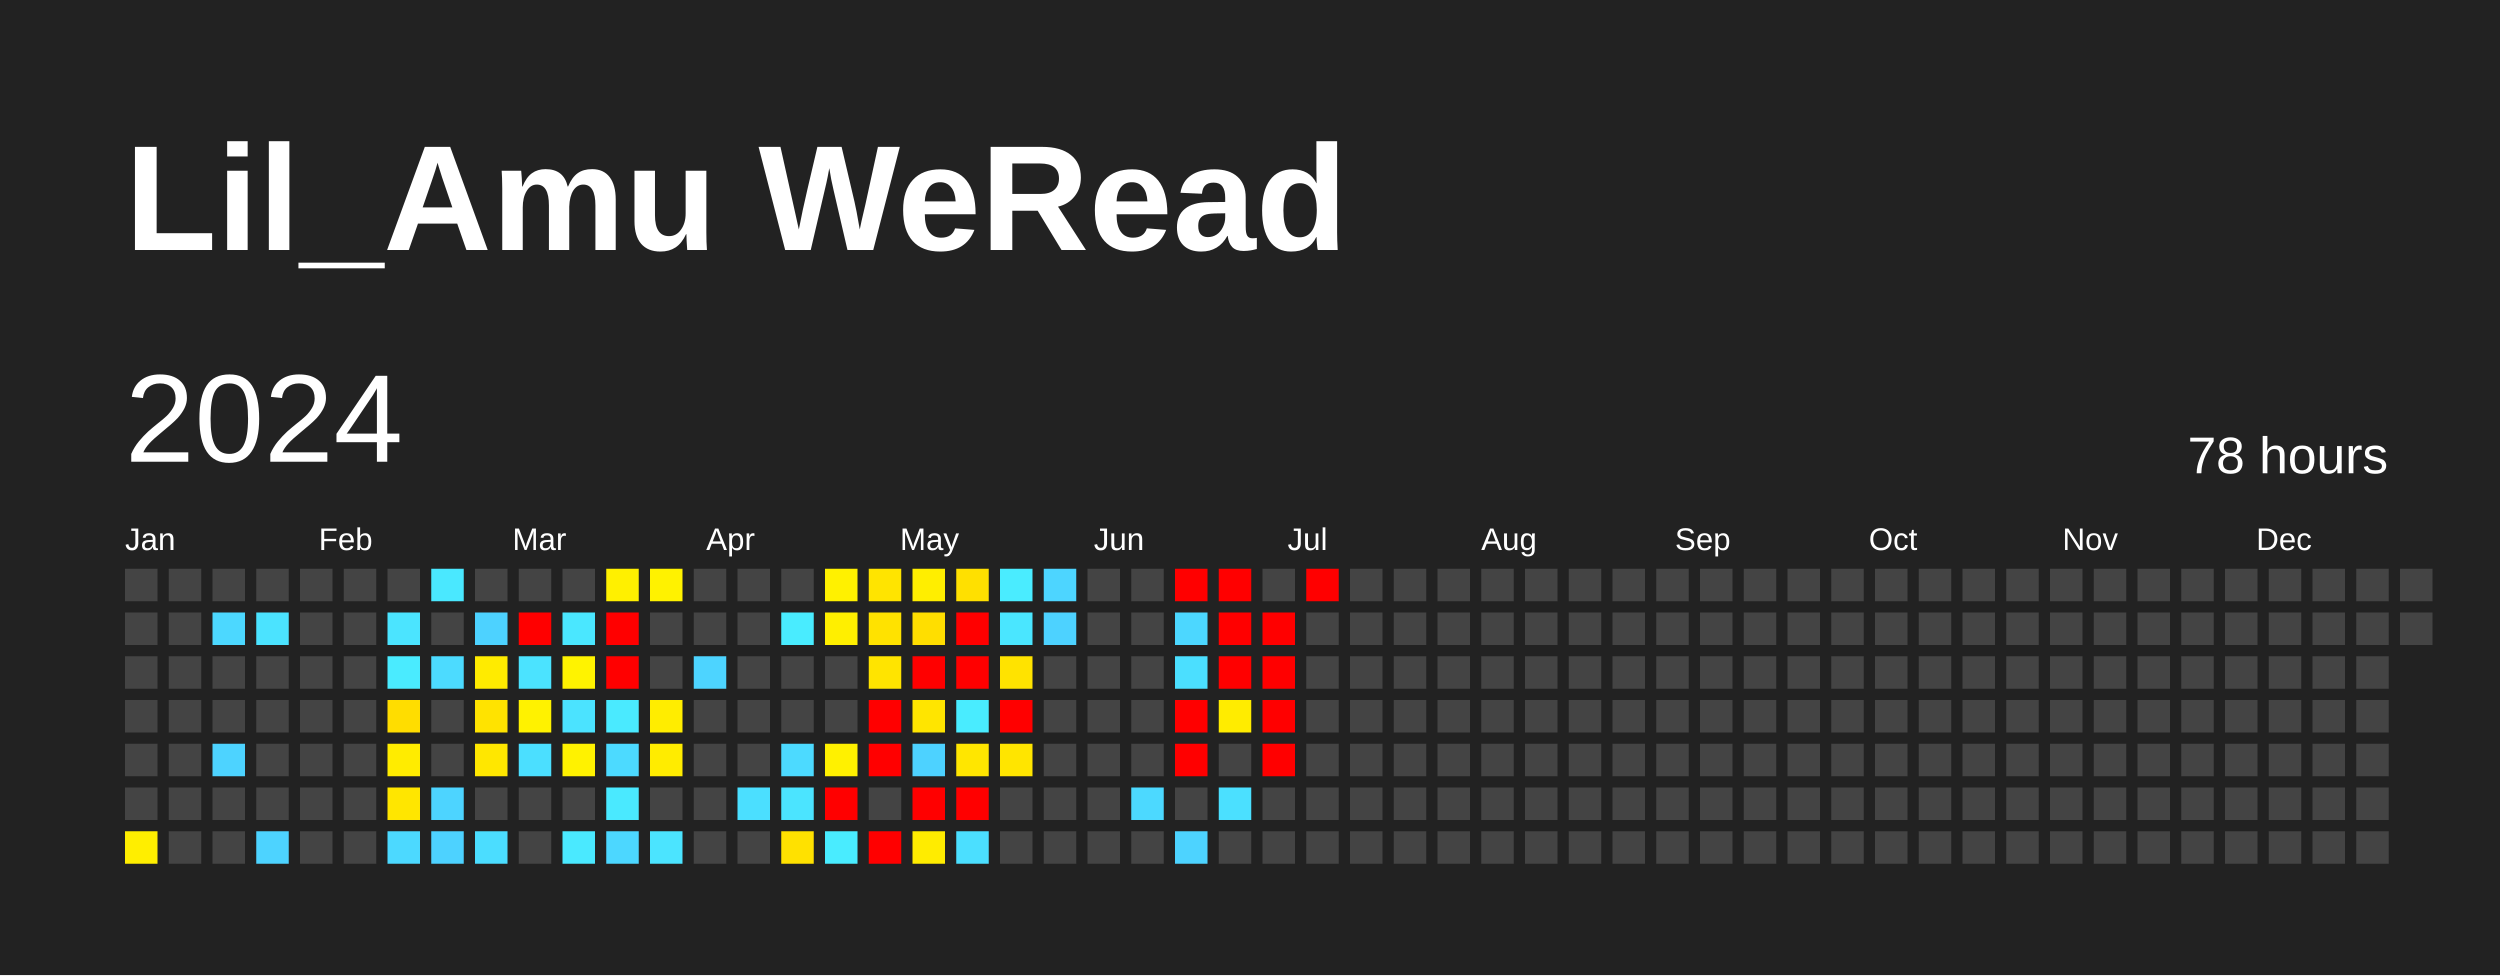
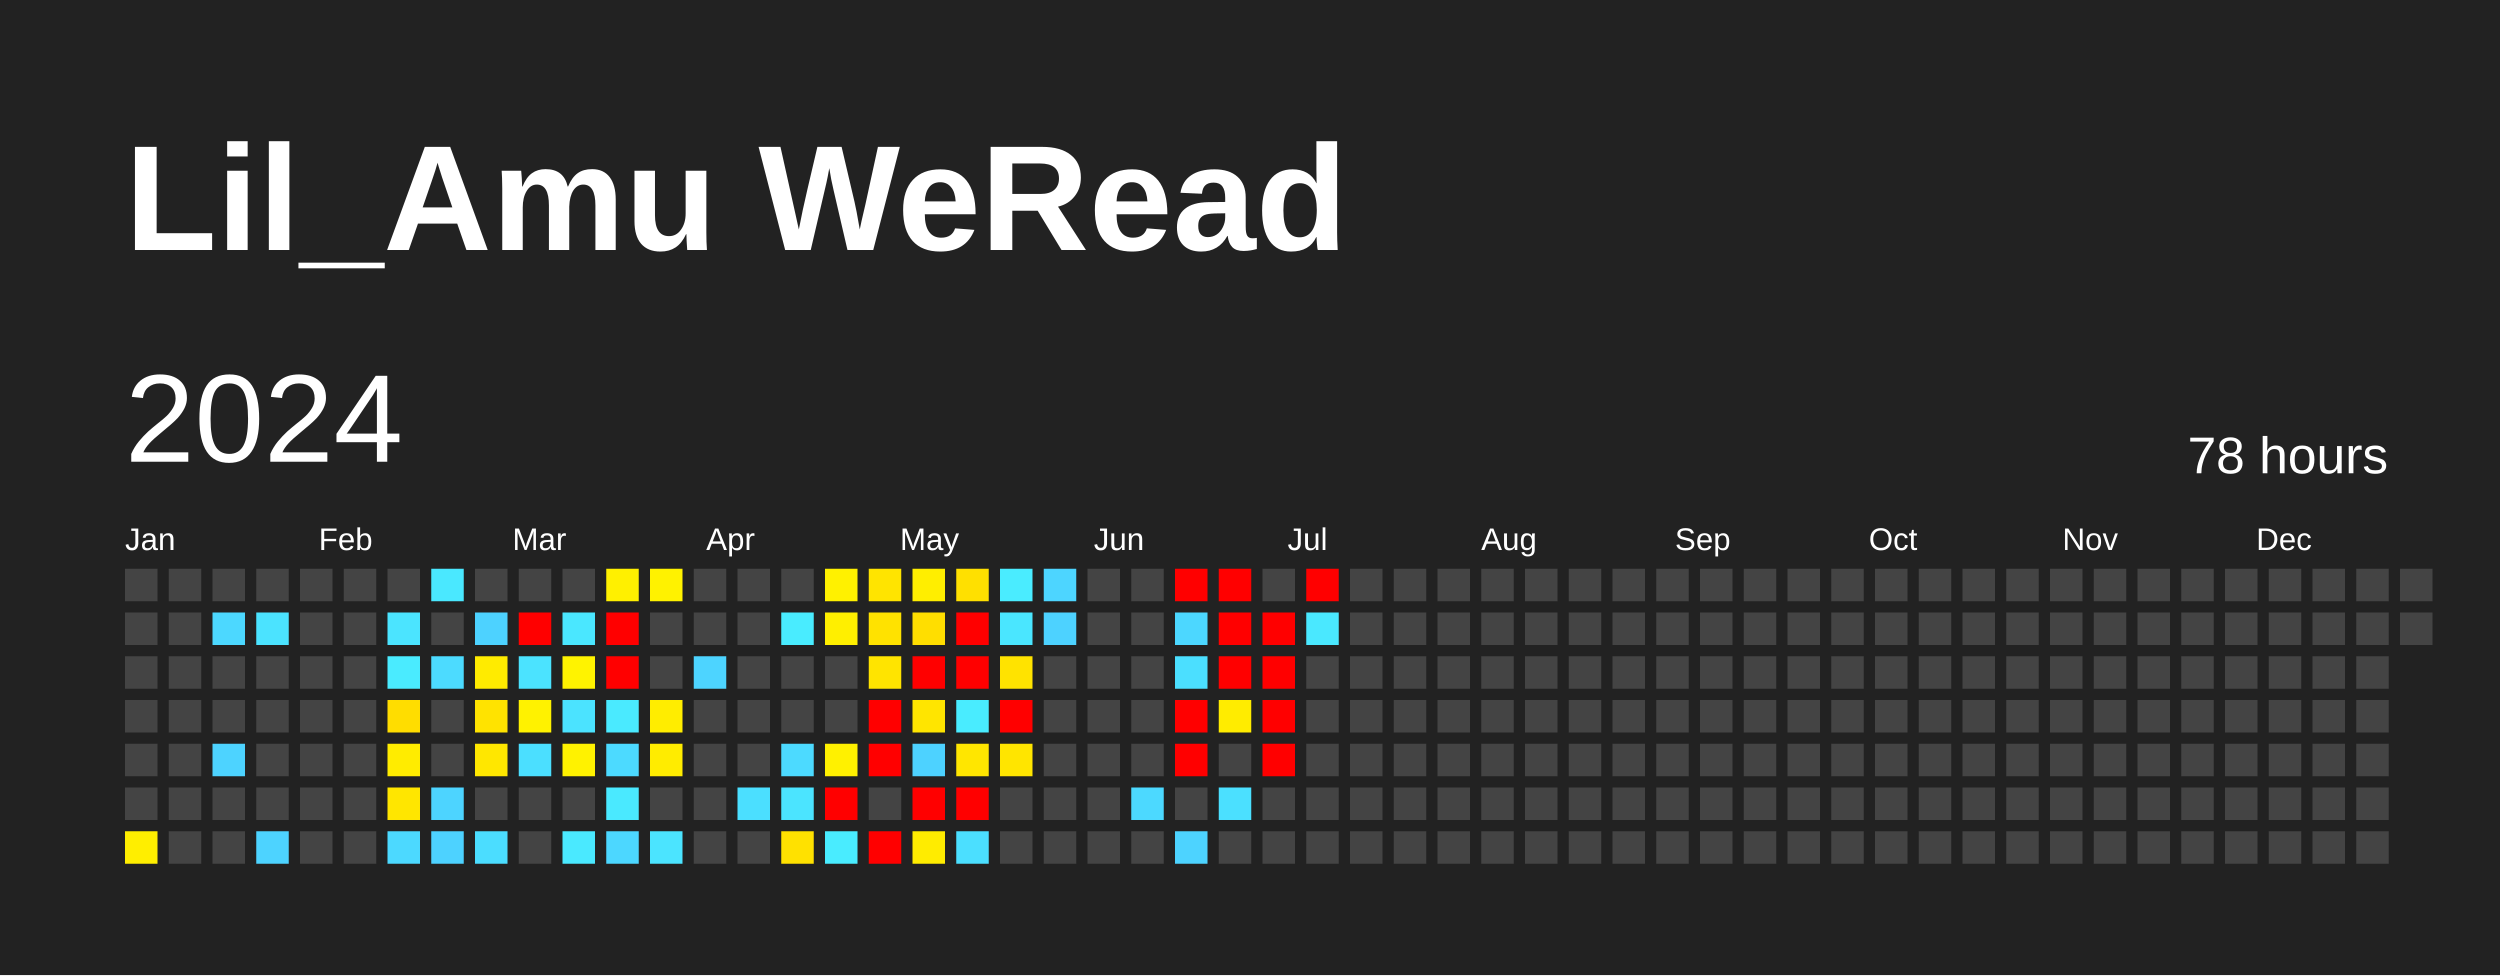
<svg xmlns="http://www.w3.org/2000/svg" baseProfile="full" height="78mm" version="1.1" viewBox="0,0,200,78" width="200mm">
  <defs />
  <rect fill="#222222" height="78" width="200" x="0" y="0" />
  <text fill="#FFFFFF" style="font-size:12px; font-family:Arial; font-weight:bold;" x="10" y="20">Lil_Amu WeRead</text>
  <text dominant-baseline="hanging" fill="#FFFFFF" style="font-size:10.0px; font-family:Arial;" x="10" y="30">2024</text>
  <text dominant-baseline="hanging" fill="#FFFFFF" style="font-size:4.125px; font-family:Arial;" x="175" y="35">78 hours</text>
  <text fill="#FFFFFF" style="font-size:2.5px; font-family:Arial" x="10.0" y="44">Jan</text>
  <text fill="#FFFFFF" style="font-size:2.5px; font-family:Arial" x="25.5" y="44">Feb</text>
  <text fill="#FFFFFF" style="font-size:2.5px; font-family:Arial" x="41.0" y="44">Mar</text>
  <text fill="#FFFFFF" style="font-size:2.5px; font-family:Arial" x="56.5" y="44">Apr</text>
  <text fill="#FFFFFF" style="font-size:2.5px; font-family:Arial" x="72.0" y="44">May</text>
  <text fill="#FFFFFF" style="font-size:2.5px; font-family:Arial" x="87.5" y="44">Jun</text>
  <text fill="#FFFFFF" style="font-size:2.5px; font-family:Arial" x="103.0" y="44">Jul</text>
  <text fill="#FFFFFF" style="font-size:2.5px; font-family:Arial" x="118.5" y="44">Aug</text>
  <text fill="#FFFFFF" style="font-size:2.5px; font-family:Arial" x="134.0" y="44">Sep</text>
  <text fill="#FFFFFF" style="font-size:2.5px; font-family:Arial" x="149.5" y="44">Oct</text>
  <text fill="#FFFFFF" style="font-size:2.5px; font-family:Arial" x="165.0" y="44">Nov</text>
  <text fill="#FFFFFF" style="font-size:2.5px; font-family:Arial" x="180.5" y="44">Dec</text>
  <rect fill="#444444" height="2.6" width="2.6" x="10.0" y="45.5" />
  <rect fill="#444444" height="2.6" width="2.6" x="10.0" y="49.0" />
  <rect fill="#444444" height="2.6" width="2.6" x="10.0" y="52.5" />
  <rect fill="#444444" height="2.6" width="2.6" x="10.0" y="56.0" />
  <rect fill="#444444" height="2.6" width="2.6" x="10.0" y="59.5" />
  <rect fill="#444444" height="2.6" width="2.6" x="10.0" y="63.0" />
  <rect fill="#ffee00" height="2.6" width="2.6" x="10.0" y="66.5" />
  <rect fill="#444444" height="2.6" width="2.6" x="13.5" y="45.5" />
  <rect fill="#444444" height="2.6" width="2.6" x="13.5" y="49.0" />
  <rect fill="#444444" height="2.6" width="2.6" x="13.5" y="52.5" />
  <rect fill="#444444" height="2.6" width="2.6" x="13.5" y="56.0" />
  <rect fill="#444444" height="2.6" width="2.6" x="13.5" y="59.5" />
  <rect fill="#444444" height="2.6" width="2.6" x="13.5" y="63.0" />
  <rect fill="#444444" height="2.6" width="2.6" x="13.5" y="66.5" />
  <rect fill="#444444" height="2.6" width="2.6" x="17.0" y="45.5" />
  <rect fill="#4cd8ff" height="2.6" width="2.6" x="17.0" y="49.0" />
  <rect fill="#444444" height="2.6" width="2.6" x="17.0" y="52.5" />
  <rect fill="#444444" height="2.6" width="2.6" x="17.0" y="56.0" />
  <rect fill="#4dd3ff" height="2.6" width="2.6" x="17.0" y="59.5" />
  <rect fill="#444444" height="2.6" width="2.6" x="17.0" y="63.0" />
  <rect fill="#444444" height="2.6" width="2.6" x="17.0" y="66.5" />
  <rect fill="#444444" height="2.6" width="2.6" x="20.5" y="45.5" />
  <rect fill="#4be3ff" height="2.6" width="2.6" x="20.5" y="49.0" />
  <rect fill="#444444" height="2.6" width="2.6" x="20.5" y="52.5" />
  <rect fill="#444444" height="2.6" width="2.6" x="20.5" y="56.0" />
  <rect fill="#444444" height="2.6" width="2.6" x="20.5" y="59.5" />
  <rect fill="#444444" height="2.6" width="2.6" x="20.5" y="63.0" />
  <rect fill="#4dd3ff" height="2.6" width="2.6" x="20.5" y="66.5" />
  <rect fill="#444444" height="2.6" width="2.6" x="24.0" y="45.5" />
  <rect fill="#444444" height="2.6" width="2.6" x="24.0" y="49.0" />
  <rect fill="#444444" height="2.6" width="2.6" x="24.0" y="52.5" />
  <rect fill="#444444" height="2.6" width="2.6" x="24.0" y="56.0" />
  <rect fill="#444444" height="2.6" width="2.6" x="24.0" y="59.5" />
  <rect fill="#444444" height="2.6" width="2.6" x="24.0" y="63.0" />
  <rect fill="#444444" height="2.6" width="2.6" x="24.0" y="66.5" />
  <rect fill="#444444" height="2.6" width="2.6" x="27.5" y="45.5" />
  <rect fill="#444444" height="2.6" width="2.6" x="27.5" y="49.0" />
  <rect fill="#444444" height="2.6" width="2.6" x="27.5" y="52.5" />
  <rect fill="#444444" height="2.6" width="2.6" x="27.5" y="56.0" />
  <rect fill="#444444" height="2.6" width="2.6" x="27.5" y="59.5" />
  <rect fill="#444444" height="2.6" width="2.6" x="27.5" y="63.0" />
  <rect fill="#444444" height="2.6" width="2.6" x="27.5" y="66.5" />
  <rect fill="#444444" height="2.6" width="2.6" x="31.0" y="45.5" />
  <rect fill="#4be4ff" height="2.6" width="2.6" x="31.0" y="49.0" />
  <rect fill="#4aebff" height="2.6" width="2.6" x="31.0" y="52.5" />
  <rect fill="#ffdd00" height="2.6" width="2.6" x="31.0" y="56.0" />
  <rect fill="#ffec00" height="2.6" width="2.6" x="31.0" y="59.5" />
  <rect fill="#ffe600" height="2.6" width="2.6" x="31.0" y="63.0" />
  <rect fill="#4cd9ff" height="2.6" width="2.6" x="31.0" y="66.5" />
  <rect fill="#4ae8ff" height="2.6" width="2.6" x="34.5" y="45.5" />
  <rect fill="#444444" height="2.6" width="2.6" x="34.5" y="49.0" />
  <rect fill="#4cdbff" height="2.6" width="2.6" x="34.5" y="52.5" />
  <rect fill="#444444" height="2.6" width="2.6" x="34.5" y="56.0" />
  <rect fill="#444444" height="2.6" width="2.6" x="34.5" y="59.5" />
  <rect fill="#4dd4ff" height="2.6" width="2.6" x="34.5" y="63.0" />
  <rect fill="#4dd2ff" height="2.6" width="2.6" x="34.5" y="66.5" />
  <rect fill="#444444" height="2.6" width="2.6" x="38.0" y="45.5" />
  <rect fill="#4dd2ff" height="2.6" width="2.6" x="38.0" y="49.0" />
  <rect fill="#ffeb00" height="2.6" width="2.6" x="38.0" y="52.5" />
  <rect fill="#ffe300" height="2.6" width="2.6" x="38.0" y="56.0" />
  <rect fill="#ffe700" height="2.6" width="2.6" x="38.0" y="59.5" />
  <rect fill="#444444" height="2.6" width="2.6" x="38.0" y="63.0" />
  <rect fill="#4bddff" height="2.6" width="2.6" x="38.0" y="66.5" />
  <rect fill="#444444" height="2.6" width="2.6" x="41.5" y="45.5" />
  <rect fill="red" height="2.6" width="2.6" x="41.5" y="49.0" />
  <rect fill="#4be3ff" height="2.6" width="2.6" x="41.5" y="52.5" />
  <rect fill="#fff200" height="2.6" width="2.6" x="41.5" y="56.0" />
  <rect fill="#4bdfff" height="2.6" width="2.6" x="41.5" y="59.5" />
  <rect fill="#444444" height="2.6" width="2.6" x="41.5" y="63.0" />
  <rect fill="#444444" height="2.6" width="2.6" x="41.5" y="66.5" />
  <rect fill="#444444" height="2.6" width="2.6" x="45.0" y="45.5" />
  <rect fill="#4ae7ff" height="2.6" width="2.6" x="45.0" y="49.0" />
  <rect fill="#fff300" height="2.6" width="2.6" x="45.0" y="52.5" />
  <rect fill="#4be3ff" height="2.6" width="2.6" x="45.0" y="56.0" />
  <rect fill="#fff200" height="2.6" width="2.6" x="45.0" y="59.5" />
  <rect fill="#444444" height="2.6" width="2.6" x="45.0" y="63.0" />
  <rect fill="#4ae9ff" height="2.6" width="2.6" x="45.0" y="66.5" />
  <rect fill="#fff000" height="2.6" width="2.6" x="48.5" y="45.5" />
  <rect fill="red" height="2.6" width="2.6" x="48.5" y="49.0" />
  <rect fill="red" height="2.6" width="2.6" x="48.5" y="52.5" />
  <rect fill="#4aeaff" height="2.6" width="2.6" x="48.5" y="56.0" />
  <rect fill="#4cdaff" height="2.6" width="2.6" x="48.5" y="59.5" />
  <rect fill="#4ae9ff" height="2.6" width="2.6" x="48.5" y="63.0" />
  <rect fill="#4cd7ff" height="2.6" width="2.6" x="48.5" y="66.5" />
  <rect fill="#fff200" height="2.6" width="2.6" x="52.0" y="45.5" />
  <rect fill="#444444" height="2.6" width="2.6" x="52.0" y="49.0" />
  <rect fill="#444444" height="2.6" width="2.6" x="52.0" y="52.5" />
  <rect fill="#ffed00" height="2.6" width="2.6" x="52.0" y="56.0" />
  <rect fill="#ffec00" height="2.6" width="2.6" x="52.0" y="59.5" />
  <rect fill="#444444" height="2.6" width="2.6" x="52.0" y="63.0" />
  <rect fill="#4be4ff" height="2.6" width="2.6" x="52.0" y="66.5" />
  <rect fill="#444444" height="2.6" width="2.6" x="55.5" y="45.5" />
  <rect fill="#444444" height="2.6" width="2.6" x="55.5" y="49.0" />
  <rect fill="#4dd4ff" height="2.6" width="2.6" x="55.5" y="52.5" />
  <rect fill="#444444" height="2.6" width="2.6" x="55.5" y="56.0" />
  <rect fill="#444444" height="2.6" width="2.6" x="55.5" y="59.5" />
  <rect fill="#444444" height="2.6" width="2.6" x="55.5" y="63.0" />
  <rect fill="#444444" height="2.6" width="2.6" x="55.5" y="66.5" />
  <rect fill="#444444" height="2.6" width="2.6" x="59.0" y="45.5" />
  <rect fill="#444444" height="2.6" width="2.6" x="59.0" y="49.0" />
  <rect fill="#444444" height="2.6" width="2.6" x="59.0" y="52.5" />
  <rect fill="#444444" height="2.6" width="2.6" x="59.0" y="56.0" />
  <rect fill="#444444" height="2.6" width="2.6" x="59.0" y="59.5" />
  <rect fill="#4bdfff" height="2.6" width="2.6" x="59.0" y="63.0" />
  <rect fill="#444444" height="2.6" width="2.6" x="59.0" y="66.5" />
  <rect fill="#444444" height="2.6" width="2.6" x="62.5" y="45.5" />
  <rect fill="#49ecff" height="2.6" width="2.6" x="62.5" y="49.0" />
  <rect fill="#444444" height="2.6" width="2.6" x="62.5" y="52.5" />
  <rect fill="#444444" height="2.6" width="2.6" x="62.5" y="56.0" />
  <rect fill="#4cdaff" height="2.6" width="2.6" x="62.5" y="59.5" />
  <rect fill="#4be4ff" height="2.6" width="2.6" x="62.5" y="63.0" />
  <rect fill="#ffe100" height="2.6" width="2.6" x="62.5" y="66.5" />
  <rect fill="#fff100" height="2.6" width="2.6" x="66.0" y="45.5" />
  <rect fill="#ffef00" height="2.6" width="2.6" x="66.0" y="49.0" />
  <rect fill="#444444" height="2.6" width="2.6" x="66.0" y="52.5" />
  <rect fill="#444444" height="2.6" width="2.6" x="66.0" y="56.0" />
  <rect fill="#fff100" height="2.6" width="2.6" x="66.0" y="59.5" />
  <rect fill="red" height="2.6" width="2.6" x="66.0" y="63.0" />
  <rect fill="#49ecff" height="2.6" width="2.6" x="66.0" y="66.5" />
  <rect fill="#ffe400" height="2.6" width="2.6" x="69.5" y="45.5" />
  <rect fill="#ffe200" height="2.6" width="2.6" x="69.5" y="49.0" />
  <rect fill="#ffe400" height="2.6" width="2.6" x="69.5" y="52.5" />
  <rect fill="red" height="2.6" width="2.6" x="69.5" y="56.0" />
  <rect fill="red" height="2.6" width="2.6" x="69.5" y="59.5" />
  <rect fill="#444444" height="2.6" width="2.6" x="69.5" y="63.0" />
  <rect fill="red" height="2.6" width="2.6" x="69.5" y="66.5" />
  <rect fill="#ffee00" height="2.6" width="2.6" x="73.0" y="45.5" />
  <rect fill="#ffde00" height="2.6" width="2.6" x="73.0" y="49.0" />
  <rect fill="red" height="2.6" width="2.6" x="73.0" y="52.5" />
  <rect fill="#ffe500" height="2.6" width="2.6" x="73.0" y="56.0" />
  <rect fill="#4dd2ff" height="2.6" width="2.6" x="73.0" y="59.5" />
  <rect fill="red" height="2.6" width="2.6" x="73.0" y="63.0" />
  <rect fill="#ffec00" height="2.6" width="2.6" x="73.0" y="66.5" />
  <rect fill="#ffe000" height="2.6" width="2.6" x="76.5" y="45.5" />
  <rect fill="red" height="2.6" width="2.6" x="76.5" y="49.0" />
  <rect fill="red" height="2.6" width="2.6" x="76.5" y="52.5" />
  <rect fill="#49ecff" height="2.6" width="2.6" x="76.5" y="56.0" />
  <rect fill="#ffe600" height="2.6" width="2.6" x="76.5" y="59.5" />
  <rect fill="red" height="2.6" width="2.6" x="76.5" y="63.0" />
  <rect fill="#4bdfff" height="2.6" width="2.6" x="76.5" y="66.5" />
  <rect fill="#4aecff" height="2.6" width="2.6" x="80.0" y="45.5" />
  <rect fill="#4ae6ff" height="2.6" width="2.6" x="80.0" y="49.0" />
  <rect fill="#ffe300" height="2.6" width="2.6" x="80.0" y="52.5" />
  <rect fill="red" height="2.6" width="2.6" x="80.0" y="56.0" />
  <rect fill="#ffe500" height="2.6" width="2.6" x="80.0" y="59.5" />
  <rect fill="#444444" height="2.6" width="2.6" x="80.0" y="63.0" />
  <rect fill="#444444" height="2.6" width="2.6" x="80.0" y="66.5" />
  <rect fill="#4dd5ff" height="2.6" width="2.6" x="83.5" y="45.5" />
  <rect fill="#4dd2ff" height="2.6" width="2.6" x="83.5" y="49.0" />
  <rect fill="#444444" height="2.6" width="2.6" x="83.5" y="52.5" />
  <rect fill="#444444" height="2.6" width="2.6" x="83.5" y="56.0" />
  <rect fill="#444444" height="2.6" width="2.6" x="83.5" y="59.5" />
  <rect fill="#444444" height="2.6" width="2.6" x="83.5" y="63.0" />
  <rect fill="#444444" height="2.6" width="2.6" x="83.5" y="66.5" />
  <rect fill="#444444" height="2.6" width="2.6" x="87.0" y="45.5" />
  <rect fill="#444444" height="2.6" width="2.6" x="87.0" y="49.0" />
  <rect fill="#444444" height="2.6" width="2.6" x="87.0" y="52.5" />
  <rect fill="#444444" height="2.6" width="2.6" x="87.0" y="56.0" />
  <rect fill="#444444" height="2.6" width="2.6" x="87.0" y="59.5" />
  <rect fill="#444444" height="2.6" width="2.6" x="87.0" y="63.0" />
  <rect fill="#444444" height="2.6" width="2.6" x="87.0" y="66.5" />
  <rect fill="#444444" height="2.6" width="2.6" x="90.5" y="45.5" />
  <rect fill="#444444" height="2.6" width="2.6" x="90.5" y="49.0" />
  <rect fill="#444444" height="2.6" width="2.6" x="90.5" y="52.5" />
  <rect fill="#444444" height="2.6" width="2.6" x="90.5" y="56.0" />
  <rect fill="#444444" height="2.6" width="2.6" x="90.5" y="59.5" />
  <rect fill="#4cd9ff" height="2.6" width="2.6" x="90.5" y="63.0" />
  <rect fill="#444444" height="2.6" width="2.6" x="90.5" y="66.5" />
  <rect fill="red" height="2.6" width="2.6" x="94.0" y="45.5" />
  <rect fill="#4cd7ff" height="2.6" width="2.6" x="94.0" y="49.0" />
  <rect fill="#4bdfff" height="2.6" width="2.6" x="94.0" y="52.5" />
  <rect fill="red" height="2.6" width="2.6" x="94.0" y="56.0" />
  <rect fill="red" height="2.6" width="2.6" x="94.0" y="59.5" />
  <rect fill="#444444" height="2.6" width="2.6" x="94.0" y="63.0" />
  <rect fill="#4dd3ff" height="2.6" width="2.6" x="94.0" y="66.5" />
  <rect fill="red" height="2.6" width="2.6" x="97.5" y="45.5" />
  <rect fill="red" height="2.6" width="2.6" x="97.5" y="49.0" />
  <rect fill="red" height="2.6" width="2.6" x="97.5" y="52.5" />
  <rect fill="#ffec00" height="2.6" width="2.6" x="97.5" y="56.0" />
  <rect fill="#444444" height="2.6" width="2.6" x="97.5" y="59.5" />
  <rect fill="#4be0ff" height="2.6" width="2.6" x="97.5" y="63.0" />
  <rect fill="#444444" height="2.6" width="2.6" x="97.5" y="66.5" />
  <rect fill="#444444" height="2.6" width="2.6" x="101.0" y="45.5" />
  <rect fill="red" height="2.6" width="2.6" x="101.0" y="49.0" />
  <rect fill="red" height="2.6" width="2.6" x="101.0" y="52.5" />
  <rect fill="red" height="2.6" width="2.6" x="101.0" y="56.0" />
  <rect fill="red" height="2.6" width="2.6" x="101.0" y="59.5" />
  <rect fill="#444444" height="2.6" width="2.6" x="101.0" y="63.0" />
  <rect fill="#444444" height="2.6" width="2.6" x="101.0" y="66.5" />
  <rect fill="red" height="2.6" width="2.6" x="104.5" y="45.5" />
-   <rect fill="#444444" height="2.6" width="2.6" x="104.5" y="49.0" />
+   <rect fill="#4ae8ff" height="2.6" width="2.6" x="104.5" y="49.0" />
  <rect fill="#444444" height="2.6" width="2.6" x="104.5" y="52.5" />
  <rect fill="#444444" height="2.6" width="2.6" x="104.5" y="56.0" />
  <rect fill="#444444" height="2.6" width="2.6" x="104.5" y="59.5" />
  <rect fill="#444444" height="2.6" width="2.6" x="104.5" y="63.0" />
  <rect fill="#444444" height="2.6" width="2.6" x="104.5" y="66.5" />
  <rect fill="#444444" height="2.6" width="2.6" x="108.0" y="45.5" />
  <rect fill="#444444" height="2.6" width="2.6" x="108.0" y="49.0" />
  <rect fill="#444444" height="2.6" width="2.6" x="108.0" y="52.5" />
  <rect fill="#444444" height="2.6" width="2.6" x="108.0" y="56.0" />
  <rect fill="#444444" height="2.6" width="2.6" x="108.0" y="59.5" />
  <rect fill="#444444" height="2.6" width="2.6" x="108.0" y="63.0" />
  <rect fill="#444444" height="2.6" width="2.6" x="108.0" y="66.5" />
  <rect fill="#444444" height="2.6" width="2.6" x="111.5" y="45.5" />
  <rect fill="#444444" height="2.6" width="2.6" x="111.5" y="49.0" />
  <rect fill="#444444" height="2.6" width="2.6" x="111.5" y="52.5" />
  <rect fill="#444444" height="2.6" width="2.6" x="111.5" y="56.0" />
  <rect fill="#444444" height="2.6" width="2.6" x="111.5" y="59.5" />
  <rect fill="#444444" height="2.6" width="2.6" x="111.5" y="63.0" />
  <rect fill="#444444" height="2.6" width="2.6" x="111.5" y="66.5" />
  <rect fill="#444444" height="2.6" width="2.6" x="115.0" y="45.5" />
  <rect fill="#444444" height="2.6" width="2.6" x="115.0" y="49.0" />
  <rect fill="#444444" height="2.6" width="2.6" x="115.0" y="52.5" />
  <rect fill="#444444" height="2.6" width="2.6" x="115.0" y="56.0" />
  <rect fill="#444444" height="2.6" width="2.6" x="115.0" y="59.5" />
  <rect fill="#444444" height="2.6" width="2.6" x="115.0" y="63.0" />
  <rect fill="#444444" height="2.6" width="2.6" x="115.0" y="66.5" />
  <rect fill="#444444" height="2.6" width="2.6" x="118.5" y="45.5" />
  <rect fill="#444444" height="2.6" width="2.6" x="118.5" y="49.0" />
  <rect fill="#444444" height="2.6" width="2.6" x="118.5" y="52.5" />
  <rect fill="#444444" height="2.6" width="2.6" x="118.5" y="56.0" />
  <rect fill="#444444" height="2.6" width="2.6" x="118.5" y="59.5" />
  <rect fill="#444444" height="2.6" width="2.6" x="118.5" y="63.0" />
  <rect fill="#444444" height="2.6" width="2.6" x="118.5" y="66.5" />
  <rect fill="#444444" height="2.6" width="2.6" x="122.0" y="45.5" />
  <rect fill="#444444" height="2.6" width="2.6" x="122.0" y="49.0" />
  <rect fill="#444444" height="2.6" width="2.6" x="122.0" y="52.5" />
  <rect fill="#444444" height="2.6" width="2.6" x="122.0" y="56.0" />
  <rect fill="#444444" height="2.6" width="2.6" x="122.0" y="59.5" />
  <rect fill="#444444" height="2.6" width="2.6" x="122.0" y="63.0" />
  <rect fill="#444444" height="2.6" width="2.6" x="122.0" y="66.5" />
  <rect fill="#444444" height="2.6" width="2.6" x="125.5" y="45.5" />
  <rect fill="#444444" height="2.6" width="2.6" x="125.5" y="49.0" />
  <rect fill="#444444" height="2.6" width="2.6" x="125.5" y="52.5" />
  <rect fill="#444444" height="2.6" width="2.6" x="125.5" y="56.0" />
  <rect fill="#444444" height="2.6" width="2.6" x="125.5" y="59.5" />
  <rect fill="#444444" height="2.6" width="2.6" x="125.5" y="63.0" />
  <rect fill="#444444" height="2.6" width="2.6" x="125.5" y="66.5" />
  <rect fill="#444444" height="2.6" width="2.6" x="129.0" y="45.5" />
  <rect fill="#444444" height="2.6" width="2.6" x="129.0" y="49.0" />
  <rect fill="#444444" height="2.6" width="2.6" x="129.0" y="52.5" />
  <rect fill="#444444" height="2.6" width="2.6" x="129.0" y="56.0" />
  <rect fill="#444444" height="2.6" width="2.6" x="129.0" y="59.5" />
  <rect fill="#444444" height="2.6" width="2.6" x="129.0" y="63.0" />
  <rect fill="#444444" height="2.6" width="2.6" x="129.0" y="66.5" />
  <rect fill="#444444" height="2.6" width="2.6" x="132.5" y="45.5" />
  <rect fill="#444444" height="2.6" width="2.6" x="132.5" y="49.0" />
  <rect fill="#444444" height="2.6" width="2.6" x="132.5" y="52.5" />
  <rect fill="#444444" height="2.6" width="2.6" x="132.5" y="56.0" />
  <rect fill="#444444" height="2.6" width="2.6" x="132.5" y="59.5" />
  <rect fill="#444444" height="2.6" width="2.6" x="132.5" y="63.0" />
  <rect fill="#444444" height="2.6" width="2.6" x="132.5" y="66.5" />
  <rect fill="#444444" height="2.6" width="2.6" x="136.0" y="45.5" />
  <rect fill="#444444" height="2.6" width="2.6" x="136.0" y="49.0" />
  <rect fill="#444444" height="2.6" width="2.6" x="136.0" y="52.5" />
  <rect fill="#444444" height="2.6" width="2.6" x="136.0" y="56.0" />
  <rect fill="#444444" height="2.6" width="2.6" x="136.0" y="59.5" />
  <rect fill="#444444" height="2.6" width="2.6" x="136.0" y="63.0" />
  <rect fill="#444444" height="2.6" width="2.6" x="136.0" y="66.5" />
  <rect fill="#444444" height="2.6" width="2.6" x="139.5" y="45.5" />
  <rect fill="#444444" height="2.6" width="2.6" x="139.5" y="49.0" />
  <rect fill="#444444" height="2.6" width="2.6" x="139.5" y="52.5" />
  <rect fill="#444444" height="2.6" width="2.6" x="139.5" y="56.0" />
  <rect fill="#444444" height="2.6" width="2.6" x="139.5" y="59.5" />
  <rect fill="#444444" height="2.6" width="2.6" x="139.5" y="63.0" />
  <rect fill="#444444" height="2.6" width="2.6" x="139.5" y="66.5" />
  <rect fill="#444444" height="2.6" width="2.6" x="143.0" y="45.5" />
  <rect fill="#444444" height="2.6" width="2.6" x="143.0" y="49.0" />
  <rect fill="#444444" height="2.6" width="2.6" x="143.0" y="52.5" />
  <rect fill="#444444" height="2.6" width="2.6" x="143.0" y="56.0" />
  <rect fill="#444444" height="2.6" width="2.6" x="143.0" y="59.5" />
  <rect fill="#444444" height="2.6" width="2.6" x="143.0" y="63.0" />
  <rect fill="#444444" height="2.6" width="2.6" x="143.0" y="66.5" />
  <rect fill="#444444" height="2.6" width="2.6" x="146.5" y="45.5" />
  <rect fill="#444444" height="2.6" width="2.6" x="146.5" y="49.0" />
  <rect fill="#444444" height="2.6" width="2.6" x="146.5" y="52.5" />
  <rect fill="#444444" height="2.6" width="2.6" x="146.5" y="56.0" />
  <rect fill="#444444" height="2.6" width="2.6" x="146.5" y="59.5" />
  <rect fill="#444444" height="2.6" width="2.6" x="146.5" y="63.0" />
  <rect fill="#444444" height="2.6" width="2.6" x="146.5" y="66.5" />
  <rect fill="#444444" height="2.6" width="2.6" x="150.0" y="45.5" />
  <rect fill="#444444" height="2.6" width="2.6" x="150.0" y="49.0" />
  <rect fill="#444444" height="2.6" width="2.6" x="150.0" y="52.5" />
  <rect fill="#444444" height="2.6" width="2.6" x="150.0" y="56.0" />
  <rect fill="#444444" height="2.6" width="2.6" x="150.0" y="59.5" />
  <rect fill="#444444" height="2.6" width="2.6" x="150.0" y="63.0" />
  <rect fill="#444444" height="2.6" width="2.6" x="150.0" y="66.5" />
  <rect fill="#444444" height="2.6" width="2.6" x="153.5" y="45.5" />
  <rect fill="#444444" height="2.6" width="2.6" x="153.5" y="49.0" />
  <rect fill="#444444" height="2.6" width="2.6" x="153.5" y="52.5" />
  <rect fill="#444444" height="2.6" width="2.6" x="153.5" y="56.0" />
  <rect fill="#444444" height="2.6" width="2.6" x="153.5" y="59.5" />
  <rect fill="#444444" height="2.6" width="2.6" x="153.5" y="63.0" />
  <rect fill="#444444" height="2.6" width="2.6" x="153.5" y="66.5" />
  <rect fill="#444444" height="2.6" width="2.6" x="157.0" y="45.5" />
  <rect fill="#444444" height="2.6" width="2.6" x="157.0" y="49.0" />
  <rect fill="#444444" height="2.6" width="2.6" x="157.0" y="52.5" />
  <rect fill="#444444" height="2.6" width="2.6" x="157.0" y="56.0" />
  <rect fill="#444444" height="2.6" width="2.6" x="157.0" y="59.5" />
  <rect fill="#444444" height="2.6" width="2.6" x="157.0" y="63.0" />
  <rect fill="#444444" height="2.6" width="2.6" x="157.0" y="66.5" />
  <rect fill="#444444" height="2.6" width="2.6" x="160.5" y="45.5" />
  <rect fill="#444444" height="2.6" width="2.6" x="160.5" y="49.0" />
  <rect fill="#444444" height="2.6" width="2.6" x="160.5" y="52.5" />
  <rect fill="#444444" height="2.6" width="2.6" x="160.5" y="56.0" />
  <rect fill="#444444" height="2.6" width="2.6" x="160.5" y="59.5" />
  <rect fill="#444444" height="2.6" width="2.6" x="160.5" y="63.0" />
  <rect fill="#444444" height="2.6" width="2.6" x="160.5" y="66.5" />
  <rect fill="#444444" height="2.6" width="2.6" x="164.0" y="45.5" />
  <rect fill="#444444" height="2.6" width="2.6" x="164.0" y="49.0" />
  <rect fill="#444444" height="2.6" width="2.6" x="164.0" y="52.5" />
  <rect fill="#444444" height="2.6" width="2.6" x="164.0" y="56.0" />
  <rect fill="#444444" height="2.6" width="2.6" x="164.0" y="59.5" />
  <rect fill="#444444" height="2.6" width="2.6" x="164.0" y="63.0" />
  <rect fill="#444444" height="2.6" width="2.6" x="164.0" y="66.5" />
  <rect fill="#444444" height="2.6" width="2.6" x="167.5" y="45.5" />
  <rect fill="#444444" height="2.6" width="2.6" x="167.5" y="49.0" />
  <rect fill="#444444" height="2.6" width="2.6" x="167.5" y="52.5" />
  <rect fill="#444444" height="2.6" width="2.6" x="167.5" y="56.0" />
  <rect fill="#444444" height="2.6" width="2.6" x="167.5" y="59.5" />
  <rect fill="#444444" height="2.6" width="2.6" x="167.5" y="63.0" />
  <rect fill="#444444" height="2.6" width="2.6" x="167.5" y="66.5" />
  <rect fill="#444444" height="2.6" width="2.6" x="171.0" y="45.5" />
  <rect fill="#444444" height="2.6" width="2.6" x="171.0" y="49.0" />
  <rect fill="#444444" height="2.6" width="2.6" x="171.0" y="52.5" />
  <rect fill="#444444" height="2.6" width="2.6" x="171.0" y="56.0" />
  <rect fill="#444444" height="2.6" width="2.6" x="171.0" y="59.5" />
  <rect fill="#444444" height="2.6" width="2.6" x="171.0" y="63.0" />
  <rect fill="#444444" height="2.6" width="2.6" x="171.0" y="66.5" />
  <rect fill="#444444" height="2.6" width="2.6" x="174.5" y="45.5" />
  <rect fill="#444444" height="2.6" width="2.6" x="174.5" y="49.0" />
  <rect fill="#444444" height="2.6" width="2.6" x="174.5" y="52.5" />
  <rect fill="#444444" height="2.6" width="2.6" x="174.5" y="56.0" />
  <rect fill="#444444" height="2.6" width="2.6" x="174.5" y="59.5" />
  <rect fill="#444444" height="2.6" width="2.6" x="174.5" y="63.0" />
  <rect fill="#444444" height="2.6" width="2.6" x="174.5" y="66.5" />
  <rect fill="#444444" height="2.6" width="2.6" x="178.0" y="45.5" />
  <rect fill="#444444" height="2.6" width="2.6" x="178.0" y="49.0" />
  <rect fill="#444444" height="2.6" width="2.6" x="178.0" y="52.5" />
  <rect fill="#444444" height="2.6" width="2.6" x="178.0" y="56.0" />
  <rect fill="#444444" height="2.6" width="2.6" x="178.0" y="59.5" />
  <rect fill="#444444" height="2.6" width="2.6" x="178.0" y="63.0" />
  <rect fill="#444444" height="2.6" width="2.6" x="178.0" y="66.5" />
  <rect fill="#444444" height="2.6" width="2.6" x="181.5" y="45.5" />
  <rect fill="#444444" height="2.6" width="2.6" x="181.5" y="49.0" />
  <rect fill="#444444" height="2.6" width="2.6" x="181.5" y="52.5" />
  <rect fill="#444444" height="2.6" width="2.6" x="181.5" y="56.0" />
  <rect fill="#444444" height="2.6" width="2.6" x="181.5" y="59.5" />
  <rect fill="#444444" height="2.6" width="2.6" x="181.5" y="63.0" />
  <rect fill="#444444" height="2.6" width="2.6" x="181.5" y="66.5" />
  <rect fill="#444444" height="2.6" width="2.6" x="185.0" y="45.5" />
  <rect fill="#444444" height="2.6" width="2.6" x="185.0" y="49.0" />
  <rect fill="#444444" height="2.6" width="2.6" x="185.0" y="52.5" />
  <rect fill="#444444" height="2.6" width="2.6" x="185.0" y="56.0" />
  <rect fill="#444444" height="2.6" width="2.6" x="185.0" y="59.5" />
  <rect fill="#444444" height="2.6" width="2.6" x="185.0" y="63.0" />
  <rect fill="#444444" height="2.6" width="2.6" x="185.0" y="66.5" />
  <rect fill="#444444" height="2.6" width="2.6" x="188.5" y="45.5" />
  <rect fill="#444444" height="2.6" width="2.6" x="188.5" y="49.0" />
  <rect fill="#444444" height="2.6" width="2.6" x="188.5" y="52.5" />
  <rect fill="#444444" height="2.6" width="2.6" x="188.5" y="56.0" />
  <rect fill="#444444" height="2.6" width="2.6" x="188.5" y="59.5" />
  <rect fill="#444444" height="2.6" width="2.6" x="188.5" y="63.0" />
  <rect fill="#444444" height="2.6" width="2.6" x="188.5" y="66.5" />
  <rect fill="#444444" height="2.6" width="2.6" x="192.0" y="45.5" />
  <rect fill="#444444" height="2.6" width="2.6" x="192.0" y="49.0" />
</svg>
